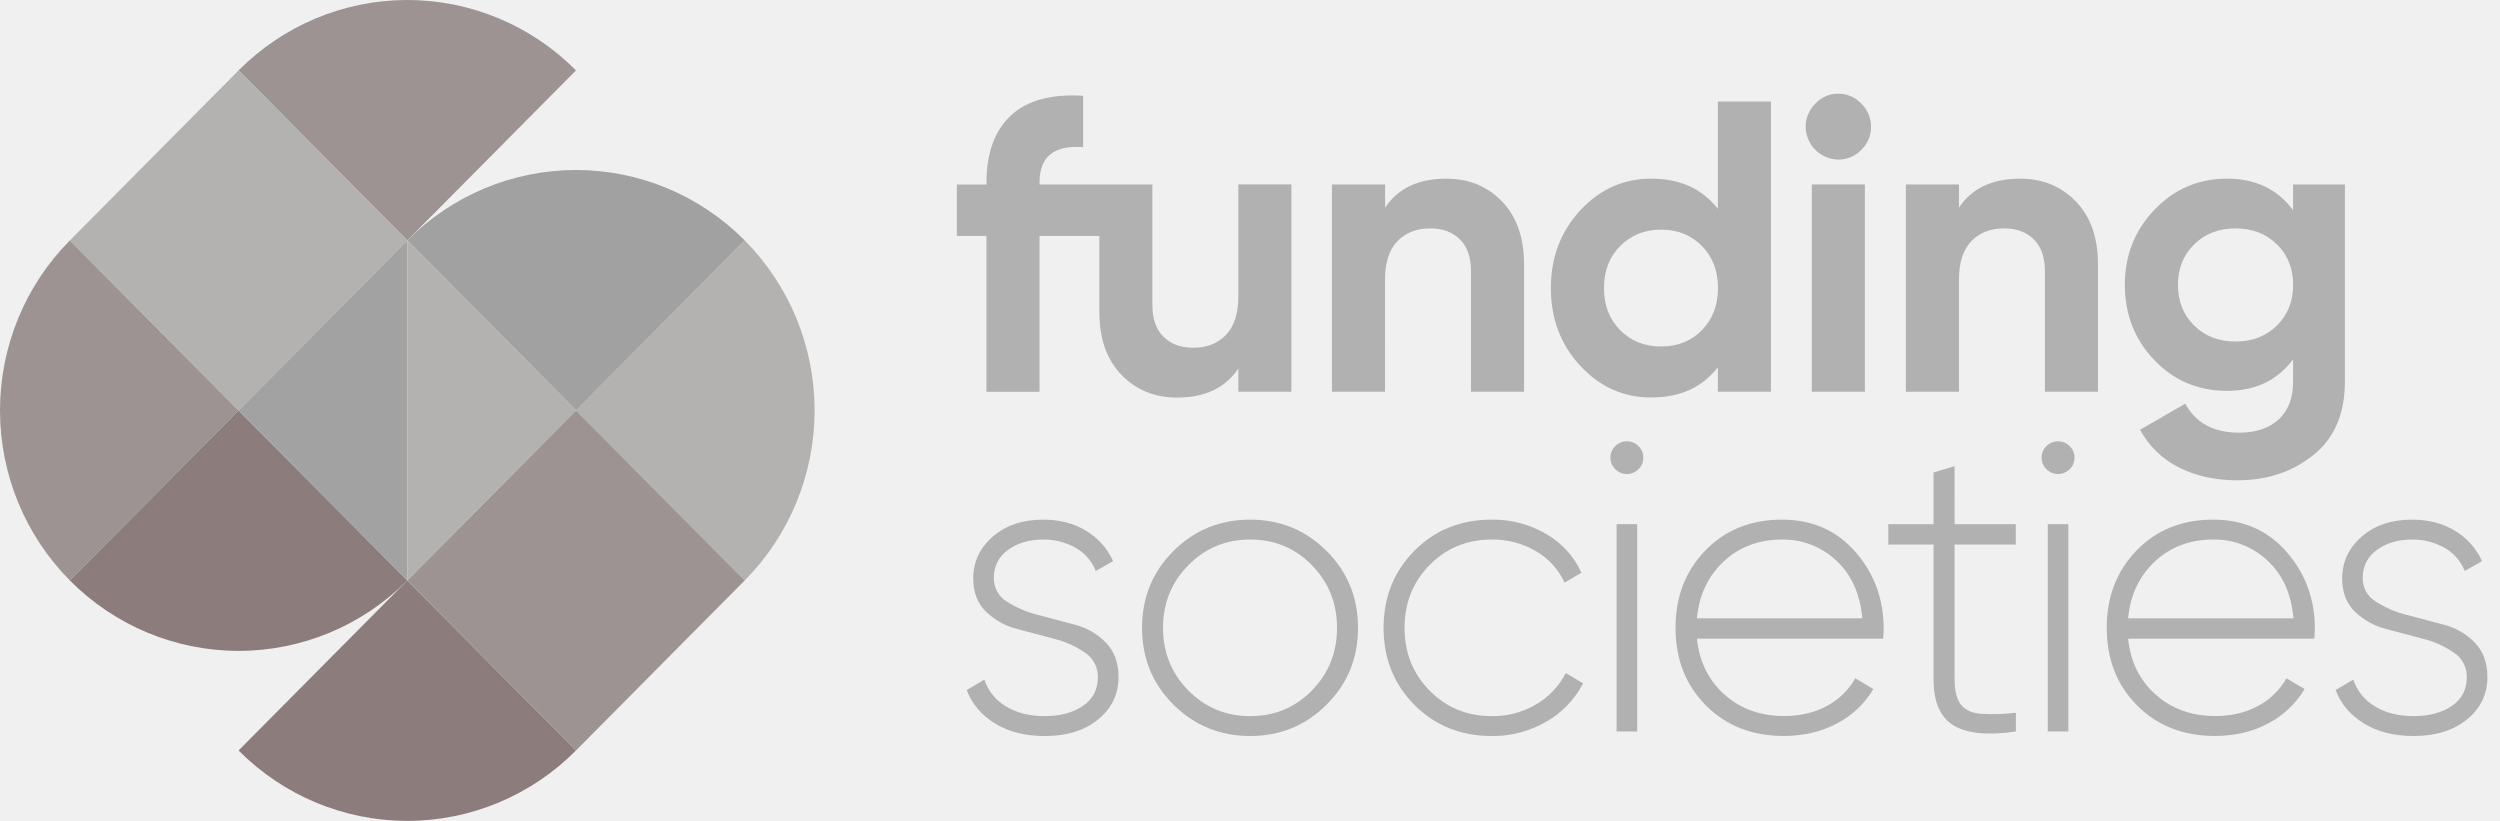
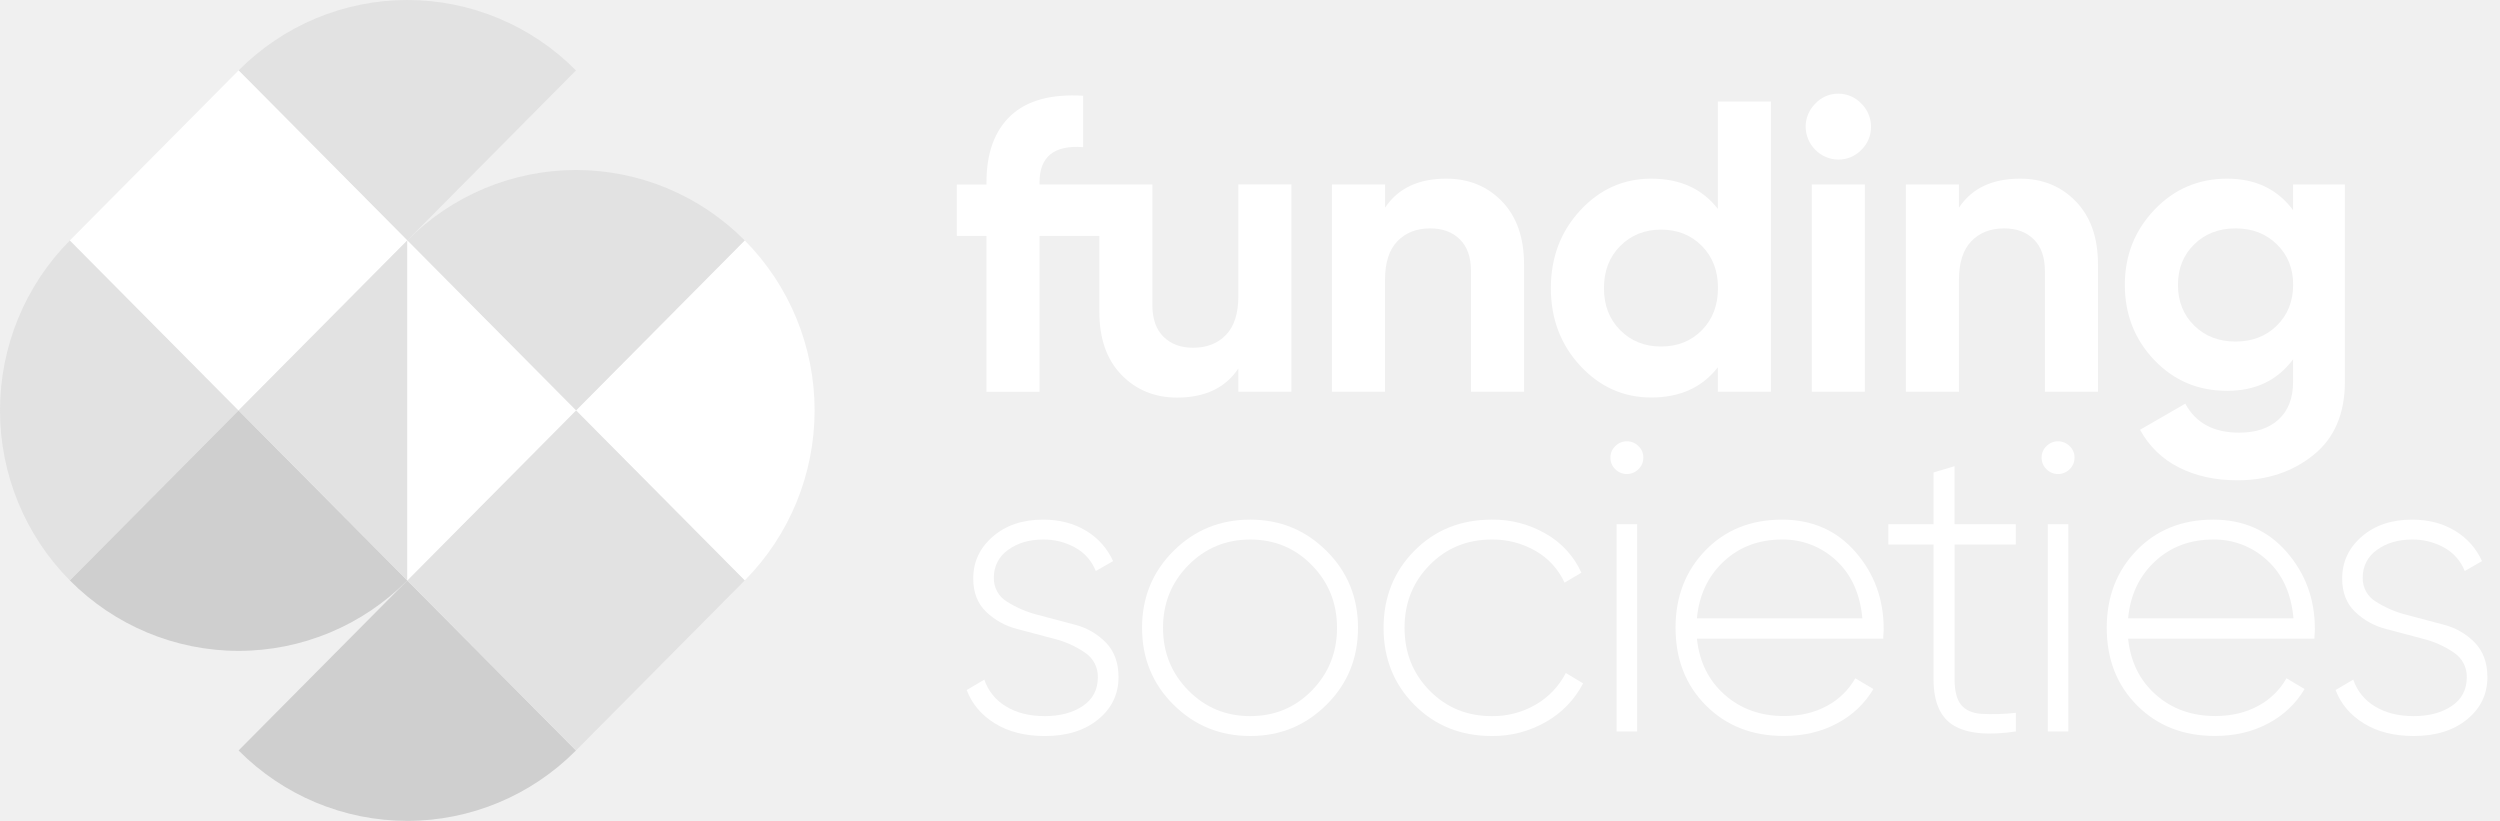
<svg xmlns="http://www.w3.org/2000/svg" width="134" height="44" viewBox="0 0 134 44" fill="none">
  <g clip-path="url(#clip0_2439_1658)">
-     <path d="M66.375 19.752V20.996H69.219V9.885H66.375V15.883C66.375 16.801 66.154 17.49 65.713 17.95C65.272 18.41 64.684 18.639 63.95 18.639C63.288 18.639 62.759 18.442 62.363 18.05C61.966 17.658 61.767 17.091 61.767 16.35V9.887H55.719V9.776C55.719 8.398 56.498 7.769 58.056 7.887V5.132C56.337 5.029 55.044 5.384 54.176 6.198C53.309 7.012 52.875 8.206 52.875 9.779V9.891H51.286V12.645H52.873V21.001H55.719V12.645H58.925V16.712C58.925 18.149 59.319 19.275 60.109 20.09C60.899 20.904 61.895 21.311 63.096 21.311C64.591 21.308 65.684 20.788 66.375 19.752Z" fill="#B1B1B1" />
-     <path d="M74.237 14.997C74.237 14.079 74.457 13.39 74.898 12.931C75.34 12.472 75.928 12.242 76.662 12.242C77.324 12.242 77.853 12.438 78.25 12.831C78.647 13.223 78.845 13.79 78.845 14.53V20.996H81.689V14.175C81.689 12.738 81.296 11.613 80.51 10.798C79.723 9.983 78.727 9.576 77.522 9.576C76.023 9.576 74.93 10.094 74.241 11.131V9.887H71.392V20.998H74.236L74.237 14.997Z" fill="#B1B1B1" />
-     <path d="M92.077 19.685V20.996H94.922V5.443H92.077V11.197C91.239 10.117 90.049 9.576 88.505 9.576C87.02 9.576 85.752 10.142 84.702 11.275C83.652 12.408 83.127 13.797 83.126 15.441C83.126 17.085 83.651 18.473 84.702 19.607C85.753 20.74 87.021 21.306 88.505 21.306C90.048 21.306 91.238 20.766 92.077 19.685ZM89.035 18.573C88.153 18.573 87.421 18.281 86.841 17.696C86.26 17.11 85.97 16.359 85.972 15.441C85.972 14.523 86.262 13.771 86.843 13.186C87.424 12.601 88.155 12.308 89.037 12.308C89.918 12.308 90.647 12.601 91.224 13.186C91.8 13.771 92.087 14.523 92.083 15.441C92.083 16.36 91.797 17.111 91.224 17.696C90.651 18.28 89.921 18.573 89.033 18.573H89.035Z" fill="#B1B1B1" />
-     <path d="M99.957 9.887H97.113V20.996H99.957V9.887Z" fill="#B1B1B1" />
-     <path d="M98.524 8.554C98.756 8.557 98.986 8.512 99.201 8.423C99.414 8.333 99.609 8.2 99.77 8.032C99.935 7.873 100.066 7.681 100.155 7.469C100.244 7.257 100.289 7.029 100.288 6.799C100.288 6.567 100.243 6.337 100.154 6.124C100.066 5.91 99.935 5.716 99.77 5.554C99.61 5.383 99.417 5.248 99.202 5.156C98.988 5.064 98.757 5.018 98.524 5.021C98.294 5.02 98.067 5.066 97.856 5.158C97.646 5.25 97.456 5.385 97.301 5.554C97.136 5.716 97.005 5.91 96.916 6.123C96.826 6.337 96.781 6.567 96.782 6.799C96.789 7.262 96.975 7.704 97.301 8.031C97.625 8.359 98.064 8.546 98.524 8.554Z" fill="#B1B1B1" />
-     <path d="M108.28 9.576C106.78 9.576 105.687 10.094 105 11.131V9.887H102.155V20.998H105V14.997C105 14.079 105.22 13.39 105.661 12.931C106.102 12.472 106.69 12.242 107.424 12.242C108.086 12.242 108.615 12.438 109.012 12.831C109.408 13.223 109.607 13.79 109.607 14.53V20.996H112.452V14.175C112.452 12.738 112.056 11.613 111.267 10.798C110.477 9.983 109.482 9.576 108.28 9.576Z" fill="#B1B1B1" />
-     <path d="M125.686 9.887H122.909V11.264C122.07 10.139 120.894 9.576 119.38 9.576C117.837 9.576 116.537 10.131 115.479 11.242C114.42 12.353 113.891 13.694 113.891 15.263C113.891 16.848 114.416 18.192 115.467 19.296C116.518 20.4 117.823 20.951 119.38 20.949C120.895 20.949 122.071 20.386 122.909 19.26V20.461C122.909 21.334 122.651 22.007 122.137 22.481C121.622 22.954 120.917 23.191 120.02 23.191C118.653 23.191 117.69 22.673 117.132 21.636L114.707 23.035C115.178 23.909 115.905 24.615 116.79 25.055C117.694 25.515 118.741 25.744 119.931 25.744C121.519 25.744 122.875 25.292 124 24.389C125.124 23.485 125.686 22.175 125.686 20.457V9.887ZM122.041 17.451C121.46 18.021 120.721 18.307 119.825 18.307C118.929 18.308 118.191 18.023 117.61 17.451C117.029 16.882 116.738 16.153 116.739 15.263C116.739 14.389 117.029 13.667 117.61 13.097C118.191 12.527 118.929 12.242 119.825 12.242C120.722 12.242 121.46 12.527 122.041 13.097C122.622 13.667 122.913 14.389 122.913 15.263C122.91 16.154 122.618 16.884 122.038 17.451H122.041Z" fill="#B1B1B1" />
-     <path d="M57.607 33.482L55.634 32.959C55.042 32.812 54.477 32.569 53.961 32.24C53.745 32.109 53.568 31.923 53.446 31.7C53.325 31.477 53.264 31.227 53.27 30.973C53.263 30.679 53.329 30.388 53.462 30.127C53.595 29.865 53.791 29.642 54.031 29.476C54.538 29.105 55.166 28.919 55.916 28.919C56.516 28.911 57.107 29.061 57.633 29.352C58.135 29.627 58.525 30.072 58.735 30.607L59.662 30.075C59.356 29.398 58.852 28.831 58.218 28.452C57.563 28.053 56.795 27.853 55.913 27.852C54.81 27.852 53.91 28.156 53.212 28.763C52.514 29.371 52.165 30.119 52.165 31.008C52.165 31.749 52.393 32.342 52.849 32.785C53.317 33.237 53.895 33.557 54.524 33.715L56.497 34.238C57.092 34.385 57.656 34.638 58.162 34.986C58.377 35.129 58.552 35.324 58.672 35.553C58.791 35.782 58.851 36.038 58.845 36.297C58.845 36.963 58.577 37.477 58.041 37.839C57.504 38.202 56.825 38.383 56.002 38.384C55.178 38.384 54.483 38.21 53.918 37.861C53.373 37.54 52.962 37.031 52.76 36.428L51.815 36.985C52.094 37.727 52.597 38.323 53.325 38.774C54.053 39.225 54.946 39.451 56.004 39.452C57.18 39.452 58.131 39.156 58.859 38.563C59.587 37.97 59.951 37.215 59.953 36.297C59.953 35.523 59.727 34.905 59.276 34.442C58.818 33.973 58.241 33.641 57.607 33.482Z" fill="#B1B1B1" />
-     <path d="M67.013 27.852C65.395 27.852 64.025 28.412 62.9 29.53C61.776 30.649 61.214 32.022 61.214 33.651C61.214 35.282 61.776 36.655 62.9 37.772C64.025 38.89 65.395 39.449 67.013 39.45C68.613 39.45 69.977 38.891 71.102 37.772C72.228 36.654 72.79 35.28 72.789 33.651C72.789 32.022 72.227 30.649 71.102 29.53C69.978 28.412 68.615 27.852 67.013 27.852ZM70.319 37.007C69.423 37.925 68.32 38.384 67.013 38.384C65.705 38.384 64.599 37.925 63.694 37.007C62.79 36.088 62.338 34.97 62.338 33.651C62.338 32.333 62.79 31.215 63.694 30.297C64.598 29.379 65.704 28.919 67.013 28.919C68.321 28.919 69.423 29.379 70.319 30.297C71.216 31.215 71.664 32.333 71.664 33.651C71.664 34.969 71.216 36.088 70.319 37.007Z" fill="#B1B1B1" />
-     <path d="M82.326 37.761C81.608 38.182 80.788 38.397 79.957 38.384C78.635 38.384 77.526 37.928 76.628 37.018C75.732 36.107 75.283 34.985 75.284 33.651C75.284 32.318 75.732 31.196 76.628 30.285C77.525 29.374 78.635 28.919 79.957 28.919C80.788 28.906 81.608 29.121 82.326 29.541C83 29.929 83.536 30.519 83.859 31.23L84.763 30.696C84.366 29.821 83.705 29.094 82.873 28.619C81.988 28.102 80.98 27.837 79.957 27.852C78.296 27.852 76.915 28.408 75.813 29.519C74.712 30.63 74.161 32.008 74.159 33.651C74.159 35.296 74.711 36.673 75.813 37.783C76.916 38.893 78.297 39.449 79.957 39.45C80.982 39.463 81.991 39.198 82.879 38.683C83.721 38.206 84.407 37.492 84.853 36.628L83.927 36.073C83.564 36.778 83.009 37.364 82.326 37.761Z" fill="#B1B1B1" />
-     <path d="M87.752 28.097H86.649V39.206H87.752V28.097Z" fill="#B1B1B1" />
-     <path d="M87.201 23.653C87.086 23.653 86.973 23.675 86.867 23.719C86.76 23.762 86.664 23.827 86.583 23.909C86.499 23.986 86.432 24.081 86.386 24.186C86.341 24.291 86.318 24.405 86.319 24.52C86.316 24.638 86.338 24.756 86.384 24.865C86.429 24.974 86.497 25.072 86.583 25.153C86.747 25.317 86.969 25.409 87.2 25.409C87.431 25.409 87.653 25.317 87.817 25.153C87.903 25.072 87.972 24.974 88.018 24.865C88.063 24.756 88.085 24.639 88.082 24.52C88.084 24.405 88.061 24.291 88.015 24.186C87.969 24.081 87.902 23.986 87.817 23.909C87.737 23.827 87.641 23.762 87.534 23.718C87.429 23.675 87.315 23.652 87.201 23.653Z" fill="#B1B1B1" />
-     <path d="M95.519 27.852C93.844 27.852 92.473 28.404 91.407 29.505C90.341 30.607 89.808 31.988 89.809 33.648C89.809 35.337 90.353 36.726 91.441 37.815C92.528 38.904 93.917 39.448 95.608 39.447C96.68 39.447 97.635 39.221 98.473 38.77C99.277 38.35 99.948 37.715 100.413 36.933L99.443 36.356C99.091 36.978 98.571 37.488 97.944 37.825C97.282 38.192 96.511 38.377 95.629 38.38C94.365 38.38 93.302 37.999 92.44 37.236C91.579 36.473 91.084 35.471 90.955 34.231H100.943C100.943 34.172 100.943 34.083 100.954 33.964C100.964 33.846 100.964 33.757 100.964 33.698C100.964 32.113 100.462 30.743 99.455 29.587C98.448 28.431 97.136 27.853 95.519 27.852ZM90.955 33.141C91.072 31.896 91.55 30.881 92.388 30.097C93.226 29.312 94.27 28.919 95.519 28.919C96.593 28.902 97.631 29.304 98.418 30.041C99.232 30.789 99.701 31.823 99.822 33.141H90.955Z" fill="#B1B1B1" />
-     <path d="M104.764 24.987L103.638 25.324V28.097H101.214V29.186H103.638V36.406C103.638 37.635 104.003 38.465 104.732 38.895C105.461 39.324 106.567 39.428 108.051 39.206V38.206C107.436 38.277 106.816 38.295 106.198 38.262C105.712 38.225 105.352 38.066 105.118 37.783C104.884 37.501 104.767 37.042 104.765 36.406V29.186H108.046V28.097H104.765L104.764 24.987Z" fill="#B1B1B1" />
-     <path d="M110.312 23.653C110.198 23.652 110.084 23.675 109.978 23.718C109.872 23.762 109.776 23.827 109.695 23.909C109.61 23.986 109.543 24.081 109.498 24.186C109.452 24.291 109.429 24.405 109.43 24.52C109.428 24.639 109.449 24.756 109.495 24.865C109.541 24.974 109.609 25.072 109.695 25.153C109.859 25.317 110.081 25.409 110.312 25.409C110.544 25.409 110.765 25.317 110.93 25.153C111.015 25.072 111.083 24.974 111.129 24.865C111.174 24.756 111.197 24.638 111.194 24.52C111.195 24.405 111.172 24.291 111.127 24.186C111.081 24.081 111.014 23.986 110.93 23.909C110.849 23.827 110.752 23.762 110.646 23.719C110.54 23.675 110.427 23.653 110.312 23.653Z" fill="#B1B1B1" />
-     <path d="M110.863 28.097H109.761V39.206H110.863V28.097Z" fill="#B1B1B1" />
-     <path d="M118.631 27.852C116.954 27.852 115.584 28.404 114.519 29.505C113.454 30.607 112.921 31.988 112.921 33.648C112.921 35.337 113.465 36.726 114.552 37.815C115.639 38.904 117.028 39.448 118.719 39.447C119.791 39.447 120.746 39.221 121.585 38.77C122.388 38.35 123.059 37.715 123.525 36.933L122.555 36.356C122.203 36.978 121.683 37.487 121.056 37.825C120.394 38.192 119.623 38.377 118.741 38.38C117.477 38.38 116.414 37.999 115.552 37.236C114.689 36.473 114.194 35.471 114.067 34.231H124.054C124.054 34.172 124.054 34.083 124.065 33.964C124.076 33.846 124.076 33.757 124.076 33.698C124.076 32.113 123.573 30.743 122.566 29.587C121.56 28.431 120.248 27.853 118.631 27.852ZM114.067 33.141C114.184 31.896 114.661 30.881 115.5 30.097C116.338 29.312 117.382 28.919 118.631 28.919C119.704 28.902 120.743 29.304 121.53 30.041C122.346 30.789 122.812 31.822 122.93 33.141H114.067Z" fill="#B1B1B1" />
-     <path d="M132.647 34.44C132.189 33.973 131.611 33.641 130.978 33.482L129.006 32.959C128.413 32.812 127.849 32.569 127.334 32.24C127.118 32.109 126.939 31.923 126.818 31.7C126.697 31.478 126.636 31.227 126.642 30.973C126.635 30.679 126.701 30.388 126.833 30.127C126.967 29.865 127.162 29.642 127.403 29.476C127.91 29.105 128.538 28.919 129.288 28.919C129.889 28.911 130.481 29.06 131.008 29.352C131.51 29.627 131.9 30.072 132.11 30.607L133.036 30.075C132.731 29.398 132.226 28.831 131.592 28.452C130.938 28.053 130.17 27.853 129.288 27.852C128.185 27.852 127.285 28.156 126.587 28.763C125.889 29.371 125.54 30.119 125.54 31.008C125.54 31.749 125.768 32.342 126.223 32.785C126.692 33.237 127.269 33.557 127.898 33.715L129.872 34.238C130.466 34.385 131.031 34.638 131.537 34.986C131.752 35.129 131.928 35.324 132.046 35.553C132.166 35.782 132.226 36.038 132.22 36.297C132.22 36.963 131.952 37.477 131.416 37.839C130.88 38.202 130.2 38.383 129.376 38.384C128.553 38.384 127.858 38.21 127.292 37.861C126.748 37.54 126.337 37.031 126.135 36.428L125.188 36.984C125.466 37.725 125.97 38.321 126.698 38.772C127.425 39.224 128.319 39.449 129.376 39.45C130.552 39.45 131.504 39.154 132.232 38.561C132.959 37.969 133.324 37.213 133.325 36.295C133.324 35.521 133.097 34.903 132.647 34.44Z" fill="#B1B1B1" />
-     <path d="M3.746 12.886L12.788 21.999L3.745 31.112C1.347 28.695 -0 25.417 7.43443e-09 21.999C0 18.581 1.347 15.303 3.746 12.886Z" fill="#9D9393" />
-     <path d="M30.873 3.774L21.83 12.887L12.788 3.775C15.186 1.358 18.439 0 21.83 7.51918e-09C25.222 -0 28.475 1.357 30.873 3.774Z" fill="#9D9393" />
-     <path d="M12.788 3.774L3.745 12.887L12.788 22L21.831 12.887L12.788 3.774Z" fill="#B4B1B1" />
-     <path d="M39.917 31.112L30.874 21.999L39.917 12.886C42.316 15.303 43.663 18.581 43.663 21.999C43.662 25.417 42.315 28.695 39.917 31.112Z" fill="#B4B1B1" />
-     <path d="M12.788 40.225L21.831 31.113L30.873 40.225C28.475 42.642 25.222 43.999 21.831 43.999C18.439 44 15.186 42.642 12.788 40.225Z" fill="#8C7C7C" />
-     <path d="M30.873 40.225L39.916 31.112L30.873 21.999L21.83 31.112L30.873 40.225Z" fill="#9D9393" />
-     <path d="M3.745 31.112L12.788 22L21.831 31.112C19.433 33.529 16.18 34.887 12.788 34.887C9.396 34.887 6.143 33.529 3.745 31.112Z" fill="#8C7C7C" />
-     <path d="M39.917 12.886L30.874 21.999L21.831 12.886C24.23 10.47 27.482 9.112 30.874 9.112C34.266 9.112 37.519 10.47 39.917 12.886Z" fill="#A1A1A1" />
-     <path d="M21.831 31.112L12.788 21.999L21.831 12.887V31.112Z" fill="#A2A2A2" />
-     <path d="M30.873 21.999L21.831 31.112V12.887L30.873 21.999Z" fill="#B4B1B1" />
+     <path d="M66.375 19.752V20.996H69.219V9.885H66.375V15.883C66.375 16.801 66.154 17.49 65.713 17.95C65.272 18.41 64.684 18.639 63.95 18.639C63.288 18.639 62.759 18.442 62.363 18.05C61.966 17.658 61.767 17.091 61.767 16.35V9.887H55.719V9.776C55.719 8.398 56.498 7.769 58.056 7.887V5.132C56.337 5.029 55.044 5.384 54.176 6.198C53.309 7.012 52.875 8.206 52.875 9.779V9.891H51.286V12.645H52.873V21.001H55.719V12.645H58.925V16.712C58.925 18.149 59.319 19.275 60.109 20.09C60.899 20.904 61.895 21.311 63.096 21.311C64.591 21.308 65.684 20.788 66.375 19.752Z" fill="white" />
+     <path d="M74.237 14.997C74.237 14.079 74.457 13.39 74.898 12.931C75.34 12.472 75.928 12.242 76.662 12.242C77.324 12.242 77.853 12.438 78.25 12.831C78.647 13.223 78.845 13.79 78.845 14.53V20.996H81.689V14.175C81.689 12.738 81.296 11.613 80.51 10.798C79.723 9.983 78.727 9.576 77.522 9.576C76.023 9.576 74.93 10.094 74.241 11.131V9.887H71.392V20.998H74.236L74.237 14.997Z" fill="white" />
+     <path d="M92.077 19.685V20.996H94.922V5.443H92.077V11.197C91.239 10.117 90.049 9.576 88.505 9.576C87.02 9.576 85.752 10.142 84.702 11.275C83.652 12.408 83.127 13.797 83.126 15.441C83.126 17.085 83.651 18.473 84.702 19.607C85.753 20.74 87.021 21.306 88.505 21.306C90.048 21.306 91.238 20.766 92.077 19.685ZM89.035 18.573C88.153 18.573 87.421 18.281 86.841 17.696C86.26 17.11 85.97 16.359 85.972 15.441C85.972 14.523 86.262 13.771 86.843 13.186C87.424 12.601 88.155 12.308 89.037 12.308C89.918 12.308 90.647 12.601 91.224 13.186C91.8 13.771 92.087 14.523 92.083 15.441C92.083 16.36 91.797 17.111 91.224 17.696C90.651 18.28 89.921 18.573 89.033 18.573H89.035Z" fill="white" />
+     <path d="M99.957 9.887H97.113V20.996H99.957V9.887Z" fill="white" />
+     <path d="M98.524 8.554C98.756 8.557 98.986 8.512 99.201 8.423C99.414 8.333 99.609 8.2 99.77 8.032C99.935 7.873 100.066 7.681 100.155 7.469C100.244 7.257 100.289 7.029 100.288 6.799C100.288 6.567 100.243 6.337 100.154 6.124C100.066 5.91 99.935 5.716 99.77 5.554C99.61 5.383 99.417 5.248 99.202 5.156C98.988 5.064 98.757 5.018 98.524 5.021C98.294 5.02 98.067 5.066 97.856 5.158C97.646 5.25 97.456 5.385 97.301 5.554C97.136 5.716 97.005 5.91 96.916 6.123C96.826 6.337 96.781 6.567 96.782 6.799C96.789 7.262 96.975 7.704 97.301 8.031C97.625 8.359 98.064 8.546 98.524 8.554Z" fill="white" />
+     <path d="M108.28 9.576C106.78 9.576 105.687 10.094 105 11.131V9.887H102.155V20.998H105V14.997C105 14.079 105.22 13.39 105.661 12.931C106.102 12.472 106.69 12.242 107.424 12.242C108.086 12.242 108.615 12.438 109.012 12.831C109.408 13.223 109.607 13.79 109.607 14.53V20.996H112.452V14.175C112.452 12.738 112.056 11.613 111.267 10.798C110.477 9.983 109.482 9.576 108.28 9.576Z" fill="white" />
+     <path d="M125.686 9.887H122.909V11.264C122.07 10.139 120.894 9.576 119.38 9.576C117.837 9.576 116.537 10.131 115.479 11.242C114.42 12.353 113.891 13.694 113.891 15.263C113.891 16.848 114.416 18.192 115.467 19.296C116.518 20.4 117.823 20.951 119.38 20.949C120.895 20.949 122.071 20.386 122.909 19.26V20.461C122.909 21.334 122.651 22.007 122.137 22.481C121.622 22.954 120.917 23.191 120.02 23.191C118.653 23.191 117.69 22.673 117.132 21.636L114.707 23.035C115.178 23.909 115.905 24.615 116.79 25.055C117.694 25.515 118.741 25.744 119.931 25.744C121.519 25.744 122.875 25.292 124 24.389C125.124 23.485 125.686 22.175 125.686 20.457V9.887ZM122.041 17.451C121.46 18.021 120.721 18.307 119.825 18.307C118.929 18.308 118.191 18.023 117.61 17.451C117.029 16.882 116.738 16.153 116.739 15.263C116.739 14.389 117.029 13.667 117.61 13.097C118.191 12.527 118.929 12.242 119.825 12.242C120.722 12.242 121.46 12.527 122.041 13.097C122.622 13.667 122.913 14.389 122.913 15.263C122.91 16.154 122.618 16.884 122.038 17.451H122.041Z" fill="white" />
+     <path d="M57.607 33.482L55.634 32.959C55.042 32.812 54.477 32.569 53.961 32.24C53.745 32.109 53.568 31.923 53.446 31.7C53.325 31.477 53.264 31.227 53.27 30.973C53.263 30.679 53.329 30.388 53.462 30.127C53.595 29.865 53.791 29.642 54.031 29.476C54.538 29.105 55.166 28.919 55.916 28.919C56.516 28.911 57.107 29.061 57.633 29.352C58.135 29.627 58.525 30.072 58.735 30.607L59.662 30.075C59.356 29.398 58.852 28.831 58.218 28.452C57.563 28.053 56.795 27.853 55.913 27.852C54.81 27.852 53.91 28.156 53.212 28.763C52.514 29.371 52.165 30.119 52.165 31.008C52.165 31.749 52.393 32.342 52.849 32.785C53.317 33.237 53.895 33.557 54.524 33.715L56.497 34.238C57.092 34.385 57.656 34.638 58.162 34.986C58.377 35.129 58.552 35.324 58.672 35.553C58.791 35.782 58.851 36.038 58.845 36.297C58.845 36.963 58.577 37.477 58.041 37.839C57.504 38.202 56.825 38.383 56.002 38.384C55.178 38.384 54.483 38.21 53.918 37.861C53.373 37.54 52.962 37.031 52.76 36.428L51.815 36.985C52.094 37.727 52.597 38.323 53.325 38.774C54.053 39.225 54.946 39.451 56.004 39.452C57.18 39.452 58.131 39.156 58.859 38.563C59.587 37.97 59.951 37.215 59.953 36.297C59.953 35.523 59.727 34.905 59.276 34.442C58.818 33.973 58.241 33.641 57.607 33.482Z" fill="white" />
+     <path d="M67.013 27.852C65.395 27.852 64.025 28.412 62.9 29.53C61.776 30.649 61.214 32.022 61.214 33.651C61.214 35.282 61.776 36.655 62.9 37.772C64.025 38.89 65.395 39.449 67.013 39.45C68.613 39.45 69.977 38.891 71.102 37.772C72.228 36.654 72.79 35.28 72.789 33.651C72.789 32.022 72.227 30.649 71.102 29.53C69.978 28.412 68.615 27.852 67.013 27.852ZM70.319 37.007C69.423 37.925 68.32 38.384 67.013 38.384C65.705 38.384 64.599 37.925 63.694 37.007C62.79 36.088 62.338 34.97 62.338 33.651C62.338 32.333 62.79 31.215 63.694 30.297C64.598 29.379 65.704 28.919 67.013 28.919C68.321 28.919 69.423 29.379 70.319 30.297C71.216 31.215 71.664 32.333 71.664 33.651C71.664 34.969 71.216 36.088 70.319 37.007Z" fill="white" />
+     <path d="M82.326 37.761C81.608 38.182 80.788 38.397 79.957 38.384C78.635 38.384 77.526 37.928 76.628 37.018C75.732 36.107 75.283 34.985 75.284 33.651C75.284 32.318 75.732 31.196 76.628 30.285C77.525 29.374 78.635 28.919 79.957 28.919C80.788 28.906 81.608 29.121 82.326 29.541C83 29.929 83.536 30.519 83.859 31.23L84.763 30.696C84.366 29.821 83.705 29.094 82.873 28.619C81.988 28.102 80.98 27.837 79.957 27.852C78.296 27.852 76.915 28.408 75.813 29.519C74.712 30.63 74.161 32.008 74.159 33.651C74.159 35.296 74.711 36.673 75.813 37.783C76.916 38.893 78.297 39.449 79.957 39.45C80.982 39.463 81.991 39.198 82.879 38.683C83.721 38.206 84.407 37.492 84.853 36.628L83.927 36.073C83.564 36.778 83.009 37.364 82.326 37.761Z" fill="white" />
+     <path d="M87.752 28.097H86.649V39.206H87.752V28.097Z" fill="white" />
+     <path d="M87.201 23.653C87.086 23.653 86.973 23.675 86.867 23.719C86.76 23.762 86.664 23.827 86.583 23.909C86.499 23.986 86.432 24.081 86.386 24.186C86.341 24.291 86.318 24.405 86.319 24.52C86.316 24.638 86.338 24.756 86.384 24.865C86.429 24.974 86.497 25.072 86.583 25.153C86.747 25.317 86.969 25.409 87.2 25.409C87.431 25.409 87.653 25.317 87.817 25.153C87.903 25.072 87.972 24.974 88.018 24.865C88.063 24.756 88.085 24.639 88.082 24.52C88.084 24.405 88.061 24.291 88.015 24.186C87.969 24.081 87.902 23.986 87.817 23.909C87.737 23.827 87.641 23.762 87.534 23.718C87.429 23.675 87.315 23.652 87.201 23.653Z" fill="white" />
+     <path d="M95.519 27.852C93.844 27.852 92.473 28.404 91.407 29.505C90.341 30.607 89.808 31.988 89.809 33.648C89.809 35.337 90.353 36.726 91.441 37.815C92.528 38.904 93.917 39.448 95.608 39.447C96.68 39.447 97.635 39.221 98.473 38.77C99.277 38.35 99.948 37.715 100.413 36.933L99.443 36.356C99.091 36.978 98.571 37.488 97.944 37.825C97.282 38.192 96.511 38.377 95.629 38.38C94.365 38.38 93.302 37.999 92.44 37.236C91.579 36.473 91.084 35.471 90.955 34.231H100.943C100.943 34.172 100.943 34.083 100.954 33.964C100.964 33.846 100.964 33.757 100.964 33.698C100.964 32.113 100.462 30.743 99.455 29.587C98.448 28.431 97.136 27.853 95.519 27.852ZM90.955 33.141C91.072 31.896 91.55 30.881 92.388 30.097C93.226 29.312 94.27 28.919 95.519 28.919C96.593 28.902 97.631 29.304 98.418 30.041C99.232 30.789 99.701 31.823 99.822 33.141H90.955Z" fill="white" />
+     <path d="M104.764 24.987L103.638 25.324V28.097H101.214V29.186H103.638V36.406C103.638 37.635 104.003 38.465 104.732 38.895C105.461 39.324 106.567 39.428 108.051 39.206V38.206C107.436 38.277 106.816 38.295 106.198 38.262C105.712 38.225 105.352 38.066 105.118 37.783C104.884 37.501 104.767 37.042 104.765 36.406V29.186H108.046V28.097H104.765L104.764 24.987Z" fill="white" />
+     <path d="M110.312 23.653C110.198 23.652 110.084 23.675 109.978 23.718C109.872 23.762 109.776 23.827 109.695 23.909C109.61 23.986 109.543 24.081 109.498 24.186C109.452 24.291 109.429 24.405 109.43 24.52C109.428 24.639 109.449 24.756 109.495 24.865C109.541 24.974 109.609 25.072 109.695 25.153C109.859 25.317 110.081 25.409 110.312 25.409C110.544 25.409 110.765 25.317 110.93 25.153C111.015 25.072 111.083 24.974 111.129 24.865C111.174 24.756 111.197 24.638 111.194 24.52C111.195 24.405 111.172 24.291 111.127 24.186C111.081 24.081 111.014 23.986 110.93 23.909C110.849 23.827 110.752 23.762 110.646 23.719C110.54 23.675 110.427 23.653 110.312 23.653Z" fill="white" />
+     <path d="M110.863 28.097H109.761V39.206H110.863V28.097Z" fill="white" />
+     <path d="M118.631 27.852C116.954 27.852 115.584 28.404 114.519 29.505C113.454 30.607 112.921 31.988 112.921 33.648C112.921 35.337 113.465 36.726 114.552 37.815C115.639 38.904 117.028 39.448 118.719 39.447C119.791 39.447 120.746 39.221 121.585 38.77C122.388 38.35 123.059 37.715 123.525 36.933L122.555 36.356C122.203 36.978 121.683 37.487 121.056 37.825C120.394 38.192 119.623 38.377 118.741 38.38C117.477 38.38 116.414 37.999 115.552 37.236C114.689 36.473 114.194 35.471 114.067 34.231H124.054C124.054 34.172 124.054 34.083 124.065 33.964C124.076 33.846 124.076 33.757 124.076 33.698C124.076 32.113 123.573 30.743 122.566 29.587C121.56 28.431 120.248 27.853 118.631 27.852ZM114.067 33.141C114.184 31.896 114.661 30.881 115.5 30.097C116.338 29.312 117.382 28.919 118.631 28.919C119.704 28.902 120.743 29.304 121.53 30.041C122.346 30.789 122.813 31.822 122.93 33.141H114.067Z" fill="white" />
+     <path d="M132.647 34.44C132.189 33.973 131.611 33.641 130.978 33.482L129.006 32.959C128.413 32.812 127.849 32.569 127.334 32.24C127.118 32.109 126.939 31.923 126.818 31.7C126.697 31.478 126.636 31.227 126.642 30.973C126.635 30.679 126.701 30.388 126.833 30.127C126.967 29.865 127.162 29.642 127.403 29.476C127.91 29.105 128.538 28.919 129.288 28.919C129.889 28.911 130.481 29.06 131.008 29.352C131.51 29.627 131.9 30.072 132.11 30.607L133.036 30.075C132.731 29.398 132.226 28.831 131.592 28.452C130.938 28.053 130.17 27.853 129.288 27.852C128.185 27.852 127.285 28.156 126.587 28.763C125.889 29.371 125.54 30.119 125.54 31.008C125.54 31.749 125.768 32.342 126.223 32.785C126.692 33.237 127.269 33.557 127.898 33.715L129.872 34.238C130.466 34.385 131.031 34.638 131.537 34.986C131.752 35.129 131.928 35.324 132.046 35.553C132.166 35.782 132.226 36.038 132.22 36.297C132.22 36.963 131.952 37.477 131.416 37.839C130.88 38.202 130.2 38.383 129.376 38.384C128.553 38.384 127.858 38.21 127.292 37.861C126.748 37.54 126.337 37.031 126.135 36.428L125.188 36.984C125.466 37.725 125.97 38.321 126.698 38.772C127.425 39.224 128.319 39.449 129.376 39.45C130.552 39.45 131.504 39.154 132.232 38.561C132.959 37.969 133.324 37.213 133.325 36.295C133.324 35.521 133.097 34.903 132.647 34.44Z" fill="white" />
+     <path d="M3.746 12.886L12.788 21.999L3.745 31.112C1.347 28.695 -0 25.417 7.43443e-09 21.999C0 18.581 1.347 15.303 3.746 12.886Z" fill="#E2E2E2" />
+     <path d="M30.873 3.774L21.83 12.887L12.788 3.775C15.186 1.358 18.439 0 21.83 7.51918e-09C25.222 -0 28.475 1.357 30.873 3.774Z" fill="#E2E2E2" />
+     <path d="M12.788 3.774L3.745 12.887L12.788 22L21.831 12.887L12.788 3.774Z" fill="white" />
+     <path d="M39.917 31.112L30.874 21.999L39.917 12.886C42.316 15.303 43.663 18.581 43.663 21.999C43.662 25.417 42.315 28.695 39.917 31.112Z" fill="white" />
+     <path d="M12.788 40.225L21.831 31.113L30.873 40.225C28.475 42.642 25.222 43.999 21.831 43.999C18.439 44 15.186 42.642 12.788 40.225Z" fill="#CFCFCF" />
+     <path d="M30.873 40.225L39.916 31.112L30.873 21.999L21.83 31.112L30.873 40.225Z" fill="#E2E2E2" />
+     <path d="M3.745 31.112L12.788 22L21.831 31.112C19.433 33.529 16.18 34.887 12.788 34.887C9.396 34.887 6.143 33.529 3.745 31.112Z" fill="#CFCFCF" />
+     <path d="M39.917 12.886L30.874 21.999L21.831 12.886C24.23 10.47 27.482 9.112 30.874 9.112C34.266 9.112 37.519 10.47 39.917 12.886Z" fill="#E2E2E2" />
+     <path d="M21.831 31.112L12.788 21.999L21.831 12.887V31.112Z" fill="#E2E2E2" />
+     <path d="M30.873 21.999L21.831 31.112V12.887L30.873 21.999Z" fill="white" />
  </g>
  <defs>
    <clipPath id="clip0_2439_1658">
      <rect width="134" height="44" fill="white" />
    </clipPath>
  </defs>
</svg>
